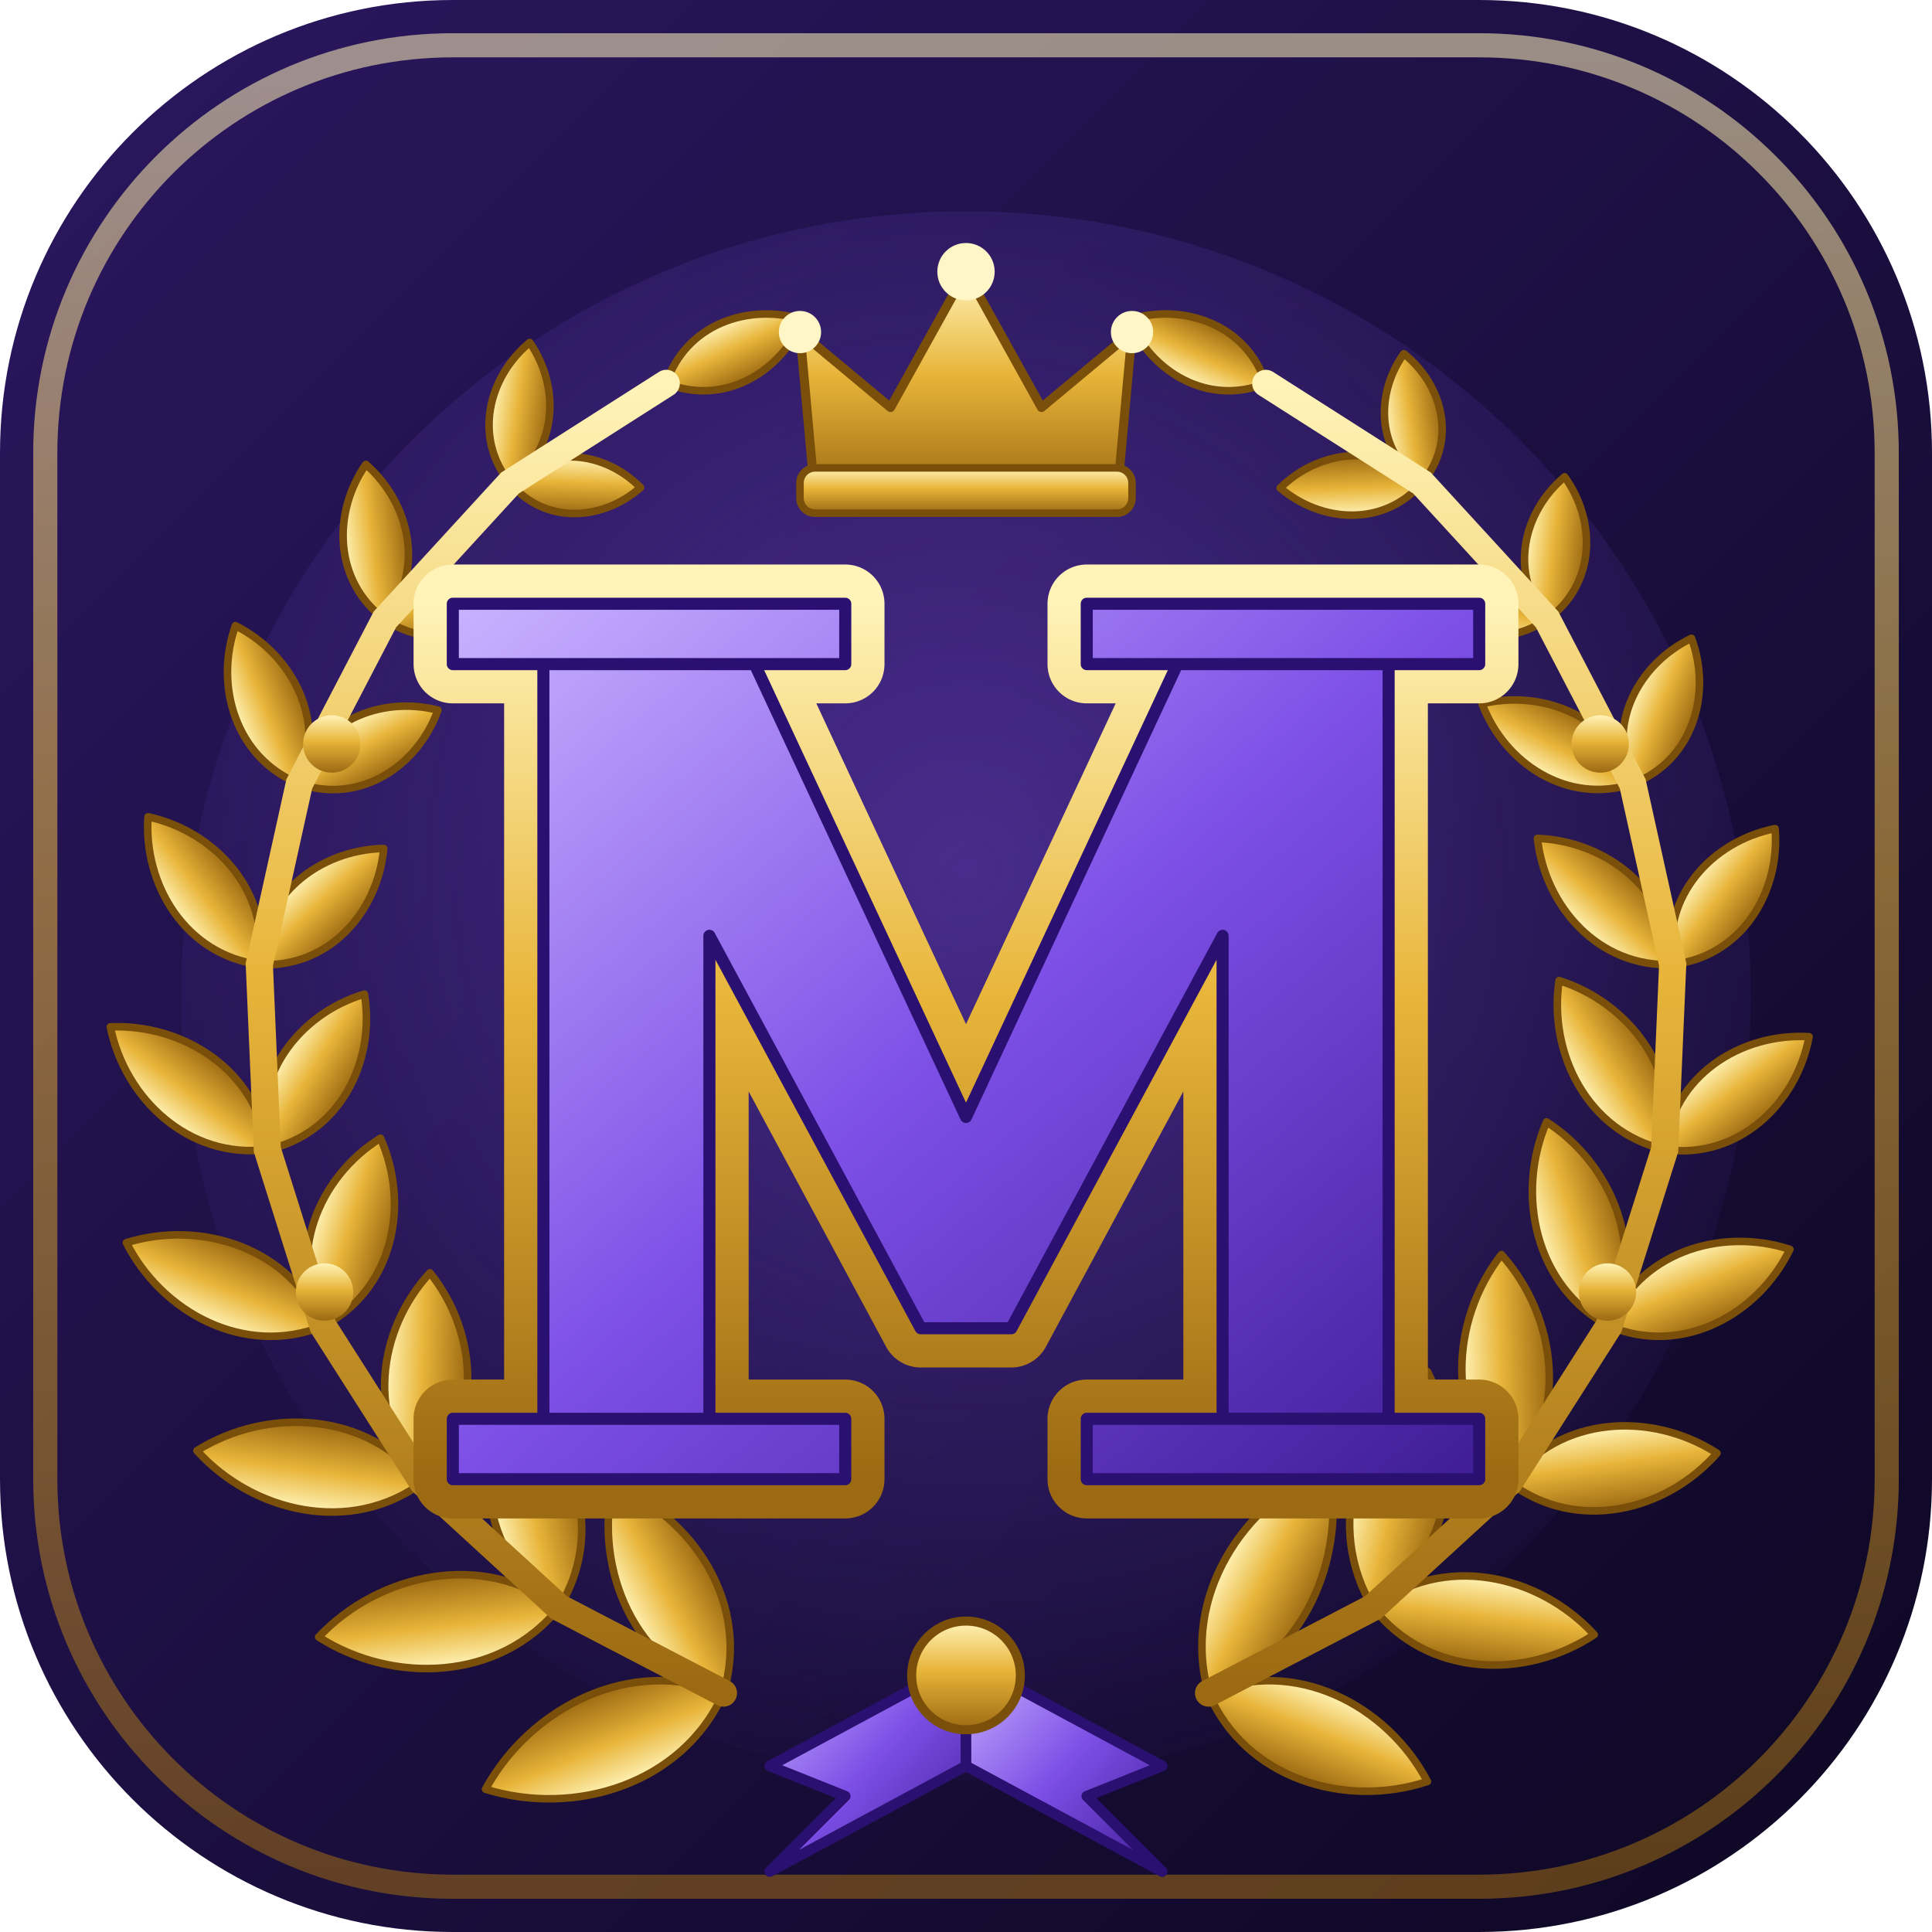
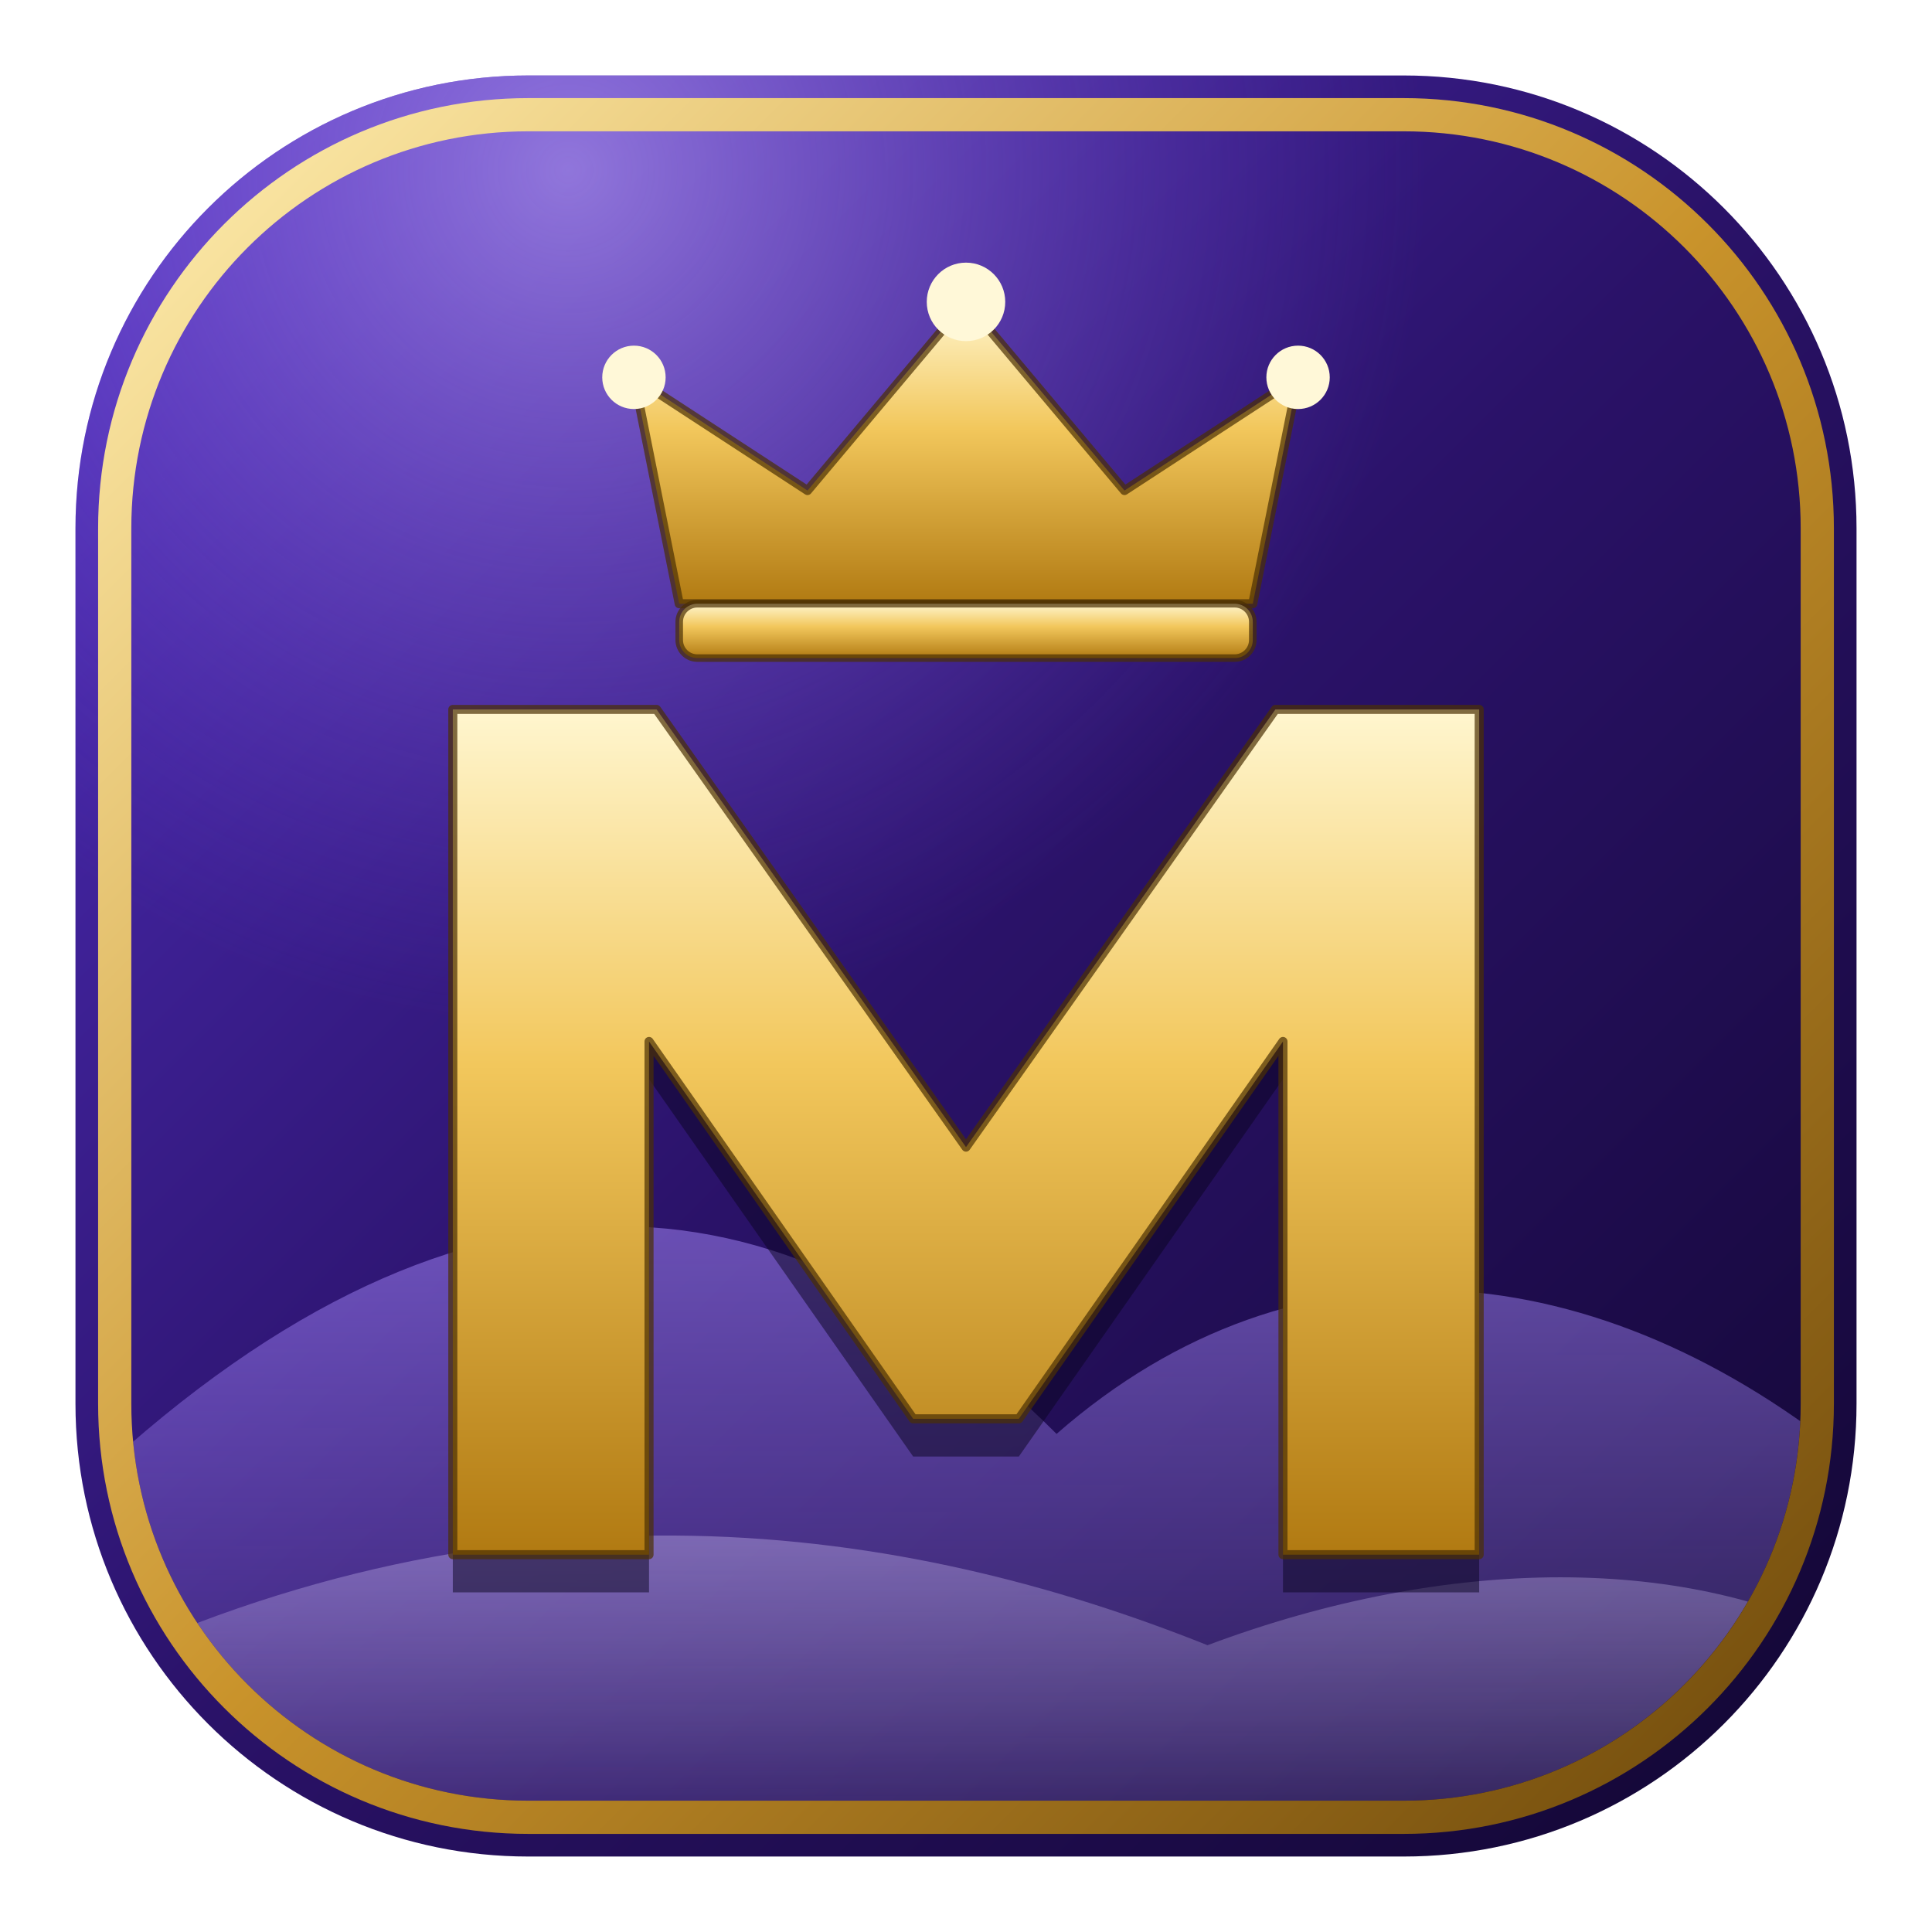
- <svg xmlns="http://www.w3.org/2000/svg" viewBox="0 0 128 128" width="128" height="128" aria-label="Moundshroud">
+ <svg xmlns="http://www.w3.org/2000/svg" viewBox="0 0 128 128" width="128" height="128" role="img" aria-label="Moundshroud">
  <defs>
-     <linearGradient id="mkG" x1="0" y1="0" x2="0" y2="1">
-       <stop offset="0" stop-color="#fff3b8" />
-       <stop offset=".45" stop-color="#e8b53a" />
-       <stop offset="1" stop-color="#9c6a12" />
+     <linearGradient id="lgT" x1="0" y1="0" x2="1" y2="1">
+       <stop offset="0" stop-color="#5230c4" />
+       <stop offset=".5" stop-color="#2a1268" />
+       <stop offset="1" stop-color="#110630" />
    </linearGradient>
-     <linearGradient id="mkP" x1="0" y1="0" x2="1" y2="1">
-       <stop offset="0" stop-color="#c9b3ff" />
-       <stop offset=".5" stop-color="#7d4fe6" />
-       <stop offset="1" stop-color="#3f1d96" />
+     <radialGradient id="lgH" cx=".28" cy=".06" r=".95">
+       <stop offset="0" stop-color="#c3abff" stop-opacity=".6" />
+       <stop offset=".5" stop-color="#7d4fe6" stop-opacity="0" />
+     </radialGradient>
+     <linearGradient id="lgG" x1="0" y1="0" x2="0" y2="1">
+       <stop offset="0" stop-color="#fff6cf" />
+       <stop offset=".42" stop-color="#f2c75c" />
+       <stop offset="1" stop-color="#b17a12" />
    </linearGradient>
-     <linearGradient id="mkT" x1="0" y1="0" x2="1" y2="1">
-       <stop offset="0" stop-color="#2b1760" />
-       <stop offset="1" stop-color="#0d0722" />
+     <linearGradient id="lgE" x1="0" y1="0" x2="1" y2="1">
+       <stop offset="0" stop-color="#ffeeb0" />
+       <stop offset=".5" stop-color="#c9932b" />
+       <stop offset="1" stop-color="#6f4a0c" />
    </linearGradient>
-     <radialGradient id="mkR" cx=".5" cy=".42" r=".6">
-       <stop offset="0" stop-color="#7d4fe6" stop-opacity=".45" />
-       <stop offset="1" stop-color="#7d4fe6" stop-opacity="0" />
-     </radialGradient>
-     <clipPath id="mkMc">
-       <path d="M36 94 V44 H50 L64 74 L78 44 H92 V94 H81 V62 L67 88 H61 L47 62 V94 Z M30 94 H56 V98 H30 Z M72 94 H98 V98 H72 Z M30 40 H56 V44 H30 Z M72 40 H98 V44 H72 Z" />
+     <clipPath id="lgC">
+       <rect x="8.7" y="8.7" width="110.6" height="110.6" rx="26.3" />
    </clipPath>
-     <linearGradient id="mkS" x1="0" y1="0" x2="1" y2="0">
-       <stop offset="0" stop-color="#fff" stop-opacity="0" />
-       <stop offset=".5" stop-color="#fff" stop-opacity=".8" />
-       <stop offset="1" stop-color="#fff" stop-opacity="0" />
+     <linearGradient id="lgM" x1="0" y1="0" x2="0" y2="1">
+       <stop offset="0" stop-color="#a98cff" stop-opacity=".5" />
+       <stop offset="1" stop-color="#a98cff" stop-opacity=".06" />
+     </linearGradient>
+     <linearGradient id="lgN" x1="0" y1="0" x2="0" y2="1">
+       <stop offset="0" stop-color="#dccfff" stop-opacity=".34" />
+       <stop offset="1" stop-color="#dccfff" stop-opacity=".04" />
    </linearGradient>
  </defs>
-   <rect width="128" height="128" rx="30" fill="url(#mkT)" />
-   <rect x="3" y="3" width="122" height="122" rx="27" fill="none" stroke="url(#mkG)" stroke-opacity=".55" stroke-width="1.6" />
-   <circle cx="64" cy="66" r="52" fill="url(#mkR)" />
-   <g class="mk-wl" fill="url(#mkG)" stroke="#7a4f0a" stroke-width=".5" stroke-linejoin="round">
-     <path transform="translate(47.93 112.17) rotate(-202)" d="M0 0 C4.76 -4.6 12.24 -3.91 17 0 C12.24 3.91 4.76 4.6 0 0Z" />
-     <path transform="translate(47.93 112.17) rotate(-118)" d="M0 0 C4.38 -4.37 11.26 -3.71 15.64 0 C11.26 3.71 4.38 4.37 0 0Z" />
-     <path transform="translate(37.04 106.5) rotate(-187)" d="M0 0 C4.49 -4.38 11.56 -3.72 16.05 0 C11.56 3.72 4.49 4.38 0 0Z" />
-     <path transform="translate(37.04 106.5) rotate(-103)" d="M0 0 C4.13 -4.16 10.63 -3.54 14.77 0 C10.63 3.54 4.13 4.16 0 0Z" />
-     <path transform="translate(28 98.21) rotate(-172)" d="M0 0 C4.23 -4.16 10.87 -3.54 15.1 0 C10.87 3.54 4.23 4.16 0 0Z" />
-     <path transform="translate(28 98.21) rotate(-88)" d="M0 0 C3.89 -3.95 10 -3.36 13.89 0 C10 3.36 3.89 3.95 0 0Z" />
-     <path transform="translate(21.4 87.86) rotate(-157)" d="M0 0 C3.96 -3.94 10.19 -3.35 14.15 0 C10.19 3.35 3.96 3.94 0 0Z" />
-     <path transform="translate(21.4 87.86) rotate(-73)" d="M0 0 C3.65 -3.74 9.37 -3.18 13.02 0 C9.37 3.18 3.65 3.74 0 0Z" />
-     <path transform="translate(17.71 76.16) rotate(-142)" d="M0 0 C3.7 -3.72 9.5 -3.16 13.2 0 C9.5 3.16 3.7 3.72 0 0Z" />
-     <path transform="translate(17.71 76.16) rotate(-58)" d="M0 0 C3.4 -3.53 8.74 -3 12.14 0 C8.74 3 3.4 3.53 0 0Z" />
-     <path transform="translate(17.18 63.9) rotate(-127)" d="M0 0 C3.43 -3.5 8.82 -2.97 12.25 0 C8.82 2.97 3.43 3.5 0 0Z" />
-     <path transform="translate(17.18 63.9) rotate(-43)" d="M0 0 C3.16 -3.32 8.11 -2.83 11.27 0 C8.11 2.83 3.16 3.32 0 0Z" />
-     <path transform="translate(19.83 51.93) rotate(-112)" d="M0 0 C3.16 -3.28 8.14 -2.79 11.3 0 C8.14 2.79 3.16 3.28 0 0Z" />
-     <path transform="translate(19.83 51.93) rotate(-28)" d="M0 0 C2.91 -3.12 7.49 -2.65 10.4 0 C7.49 2.65 2.91 3.12 0 0Z" />
-     <path transform="translate(25.5 41.04) rotate(-97)" d="M0 0 C2.9 -3.06 7.45 -2.6 10.35 0 C7.45 2.6 2.9 3.06 0 0Z" />
-     <path transform="translate(25.5 41.04) rotate(-13)" d="M0 0 C2.67 -2.91 6.86 -2.47 9.52 0 C6.86 2.47 2.67 2.91 0 0Z" />
-     <path transform="translate(33.79 32) rotate(-82)" d="M0 0 C2.63 -2.84 6.77 -2.41 9.4 0 C6.77 2.41 2.63 2.84 0 0Z" />
-     <path transform="translate(33.79 32) rotate(2)" d="M0 0 C2.42 -2.7 6.23 -2.29 8.65 0 C6.23 2.29 2.42 2.7 0 0Z" />
-     <path transform="translate(44.14 25.4) rotate(-25)" d="M0 0 C2.8 -3 7.2 -2.55 10 0 C7.2 2.55 2.8 3 0 0Z" />
-     <path transform="translate(80.07 112.17) rotate(-62)" d="M0 0 C4.76 -4.6 12.24 -3.91 17 0 C12.24 3.91 4.76 4.6 0 0Z" />
-     <path transform="translate(80.07 112.17) rotate(22)" d="M0 0 C4.38 -4.37 11.26 -3.71 15.64 0 C11.26 3.71 4.38 4.37 0 0Z" />
-     <path transform="translate(90.96 106.5) rotate(-77)" d="M0 0 C4.49 -4.38 11.56 -3.72 16.05 0 C11.56 3.72 4.49 4.38 0 0Z" />
-     <path transform="translate(90.96 106.5) rotate(7)" d="M0 0 C4.13 -4.16 10.63 -3.54 14.77 0 C10.63 3.54 4.13 4.16 0 0Z" />
-     <path transform="translate(100 98.21) rotate(-92)" d="M0 0 C4.23 -4.16 10.87 -3.54 15.1 0 C10.87 3.54 4.23 4.16 0 0Z" />
-     <path transform="translate(100 98.21) rotate(-8)" d="M0 0 C3.89 -3.95 10 -3.36 13.89 0 C10 3.36 3.89 3.95 0 0Z" />
-     <path transform="translate(106.6 87.86) rotate(-107)" d="M0 0 C3.96 -3.94 10.19 -3.35 14.15 0 C10.19 3.35 3.96 3.94 0 0Z" />
-     <path transform="translate(106.6 87.86) rotate(-23)" d="M0 0 C3.65 -3.74 9.37 -3.18 13.02 0 C9.37 3.18 3.65 3.74 0 0Z" />
-     <path transform="translate(110.29 76.16) rotate(-122)" d="M0 0 C3.7 -3.72 9.5 -3.16 13.2 0 C9.5 3.16 3.7 3.72 0 0Z" />
-     <path transform="translate(110.29 76.16) rotate(-38)" d="M0 0 C3.4 -3.53 8.74 -3 12.14 0 C8.74 3 3.4 3.53 0 0Z" />
-     <path transform="translate(110.82 63.9) rotate(-137)" d="M0 0 C3.43 -3.5 8.82 -2.97 12.25 0 C8.82 2.97 3.43 3.5 0 0Z" />
-     <path transform="translate(110.82 63.9) rotate(-53)" d="M0 0 C3.16 -3.32 8.11 -2.83 11.27 0 C8.11 2.83 3.16 3.32 0 0Z" />
-     <path transform="translate(108.17 51.93) rotate(-152)" d="M0 0 C3.16 -3.28 8.14 -2.79 11.3 0 C8.14 2.79 3.16 3.28 0 0Z" />
-     <path transform="translate(108.17 51.93) rotate(-68)" d="M0 0 C2.91 -3.12 7.49 -2.65 10.4 0 C7.49 2.65 2.91 3.12 0 0Z" />
-     <path transform="translate(102.5 41.04) rotate(-167)" d="M0 0 C2.9 -3.06 7.45 -2.6 10.35 0 C7.45 2.6 2.9 3.06 0 0Z" />
-     <path transform="translate(102.5 41.04) rotate(-83)" d="M0 0 C2.67 -2.91 6.86 -2.47 9.52 0 C6.86 2.47 2.67 2.91 0 0Z" />
-     <path transform="translate(94.21 32) rotate(-182)" d="M0 0 C2.63 -2.84 6.77 -2.41 9.4 0 C6.77 2.41 2.63 2.84 0 0Z" />
-     <path transform="translate(94.21 32) rotate(-98)" d="M0 0 C2.42 -2.7 6.23 -2.29 8.65 0 C6.23 2.29 2.42 2.7 0 0Z" />
-     <path transform="translate(83.86 25.4) rotate(-155)" d="M0 0 C2.8 -3 7.2 -2.55 10 0 C7.2 2.55 2.8 3 0 0Z" />
+   <rect x="5" y="5" width="118" height="118" rx="30" fill="url(#lgT)" />
+   <rect x="5" y="5" width="118" height="118" rx="30" fill="url(#lgH)" />
+   <g clip-path="url(#lgC)">
+     <path d="M5 99C30 75 52 77 70 95c16-14 36-12 53 2v26H5z" fill="url(#lgM)" />
+     <path d="M5 111c29-14 55-10 75-2 16-6 32-6 43 0v14H5z" fill="url(#lgN)" />
  </g>
-   <path d="M47.93 112.17 L37.04 106.5 L28 98.21 L21.4 87.86 L17.71 76.16 L17.18 63.9 L19.83 51.93 L25.5 41.04 L33.79 32 L44.14 25.4" fill="none" stroke="url(#mkG)" stroke-width="1.8" stroke-linecap="round" />
-   <path d="M80.07 112.17 L90.96 106.5 L100 98.21 L106.6 87.86 L110.29 76.16 L110.82 63.9 L108.17 51.93 L102.5 41.04 L94.21 32 L83.86 25.4" fill="none" stroke="url(#mkG)" stroke-width="1.8" stroke-linecap="round" />
-   <g fill="url(#mkG)">
-     <circle cx="21.5" cy="85.6" r="1.9" />
-     <circle cx="21.98" cy="49.29" r="1.9" />
-     <circle cx="106.5" cy="85.6" r="1.9" />
-     <circle cx="106.02" cy="49.29" r="1.9" />
-   </g>
-   <g stroke="#2a1070" stroke-width=".7" stroke-linejoin="round">
-     <path d="M64 110 L51 117 L56 119 L51 124 L64 117 Z" fill="url(#mkP)" />
-     <path d="M64 110 L77 117 L72 119 L77 124 L64 117 Z" fill="url(#mkP)" />
-   </g>
-   <circle cx="64" cy="111" r="3.6" fill="url(#mkG)" stroke="#7a4f0a" stroke-width=".6" />
-   <g class="mk-m">
-     <path d="M36 94 V44 H50 L64 74 L78 44 H92 V94 H81 V62 L67 88 H61 L47 62 V94 Z M30 94 H56 V98 H30 Z M72 94 H98 V98 H72 Z M30 40 H56 V44 H30 Z M72 40 H98 V44 H72 Z" fill="url(#mkG)" stroke="url(#mkG)" stroke-width="5.2" stroke-linejoin="round" />
-     <path d="M36 94 V44 H50 L64 74 L78 44 H92 V94 H81 V62 L67 88 H61 L47 62 V94 Z M30 94 H56 V98 H30 Z M72 94 H98 V98 H72 Z M30 40 H56 V44 H30 Z M72 40 H98 V44 H72 Z" fill="url(#mkP)" stroke="#2a1070" stroke-width=".8" stroke-linejoin="round" />
-     <g clip-path="url(#mkMc)">
-       <rect class="mk-sh" x="-50" y="30" width="30" height="80" fill="url(#mkS)" transform="skewX(-18)" />
-     </g>
-   </g>
-   <g class="mk-cr">
-     <path d="M54 33 L53 22 L59 27 L64 18 L69 27 L75 22 L74 33 Z" fill="url(#mkG)" stroke="#7a4f0a" stroke-width=".6" stroke-linejoin="round" />
-     <circle class="mk-j" cx="64" cy="18" r="1.9" fill="#fff6c8" />
-     <circle cx="53" cy="22" r="1.4" fill="#fff6c8" />
-     <circle cx="75" cy="22" r="1.4" fill="#fff6c8" />
-     <rect x="53" y="31" width="22" height="3" rx="1" fill="url(#mkG)" stroke="#7a4f0a" stroke-width=".5" />
-   </g>
+   <rect x="7.6" y="7.6" width="112.8" height="112.8" rx="27.4" fill="none" stroke="url(#lgE)" stroke-width="2.2" />
+   <path d="M30 105.5V49.5h13.5L64 78.5l20.5-29H98v56H85v-34L67.5 96.5h-7L43 71.5v34z" fill="#0a0320" opacity=".5" />
+   <path d="M30 103V47h13.5L64 76l20.5-29H98v56H85V69L67.5 94h-7L43 69v34z" fill="url(#lgG)" stroke="#4a2f04" stroke-opacity=".7" stroke-width=".6" stroke-linejoin="round" />
+   <path d="M45 40l-3-15 11.5 7.5L64 20l10.5 12.5L86 25l-3 15z" fill="url(#lgG)" stroke="#4a2f04" stroke-opacity=".7" stroke-width=".6" stroke-linejoin="round" />
+   <rect x="45" y="40" width="38" height="3.6" rx="1.2" fill="url(#lgG)" stroke="#4a2f04" stroke-opacity=".7" stroke-width=".5" />
+   <circle cx="64" cy="20" r="2.6" fill="#fff8d8" />
+   <circle cx="42" cy="25" r="2.1" fill="#fff8d8" />
+   <circle cx="86" cy="25" r="2.1" fill="#fff8d8" />
</svg>
